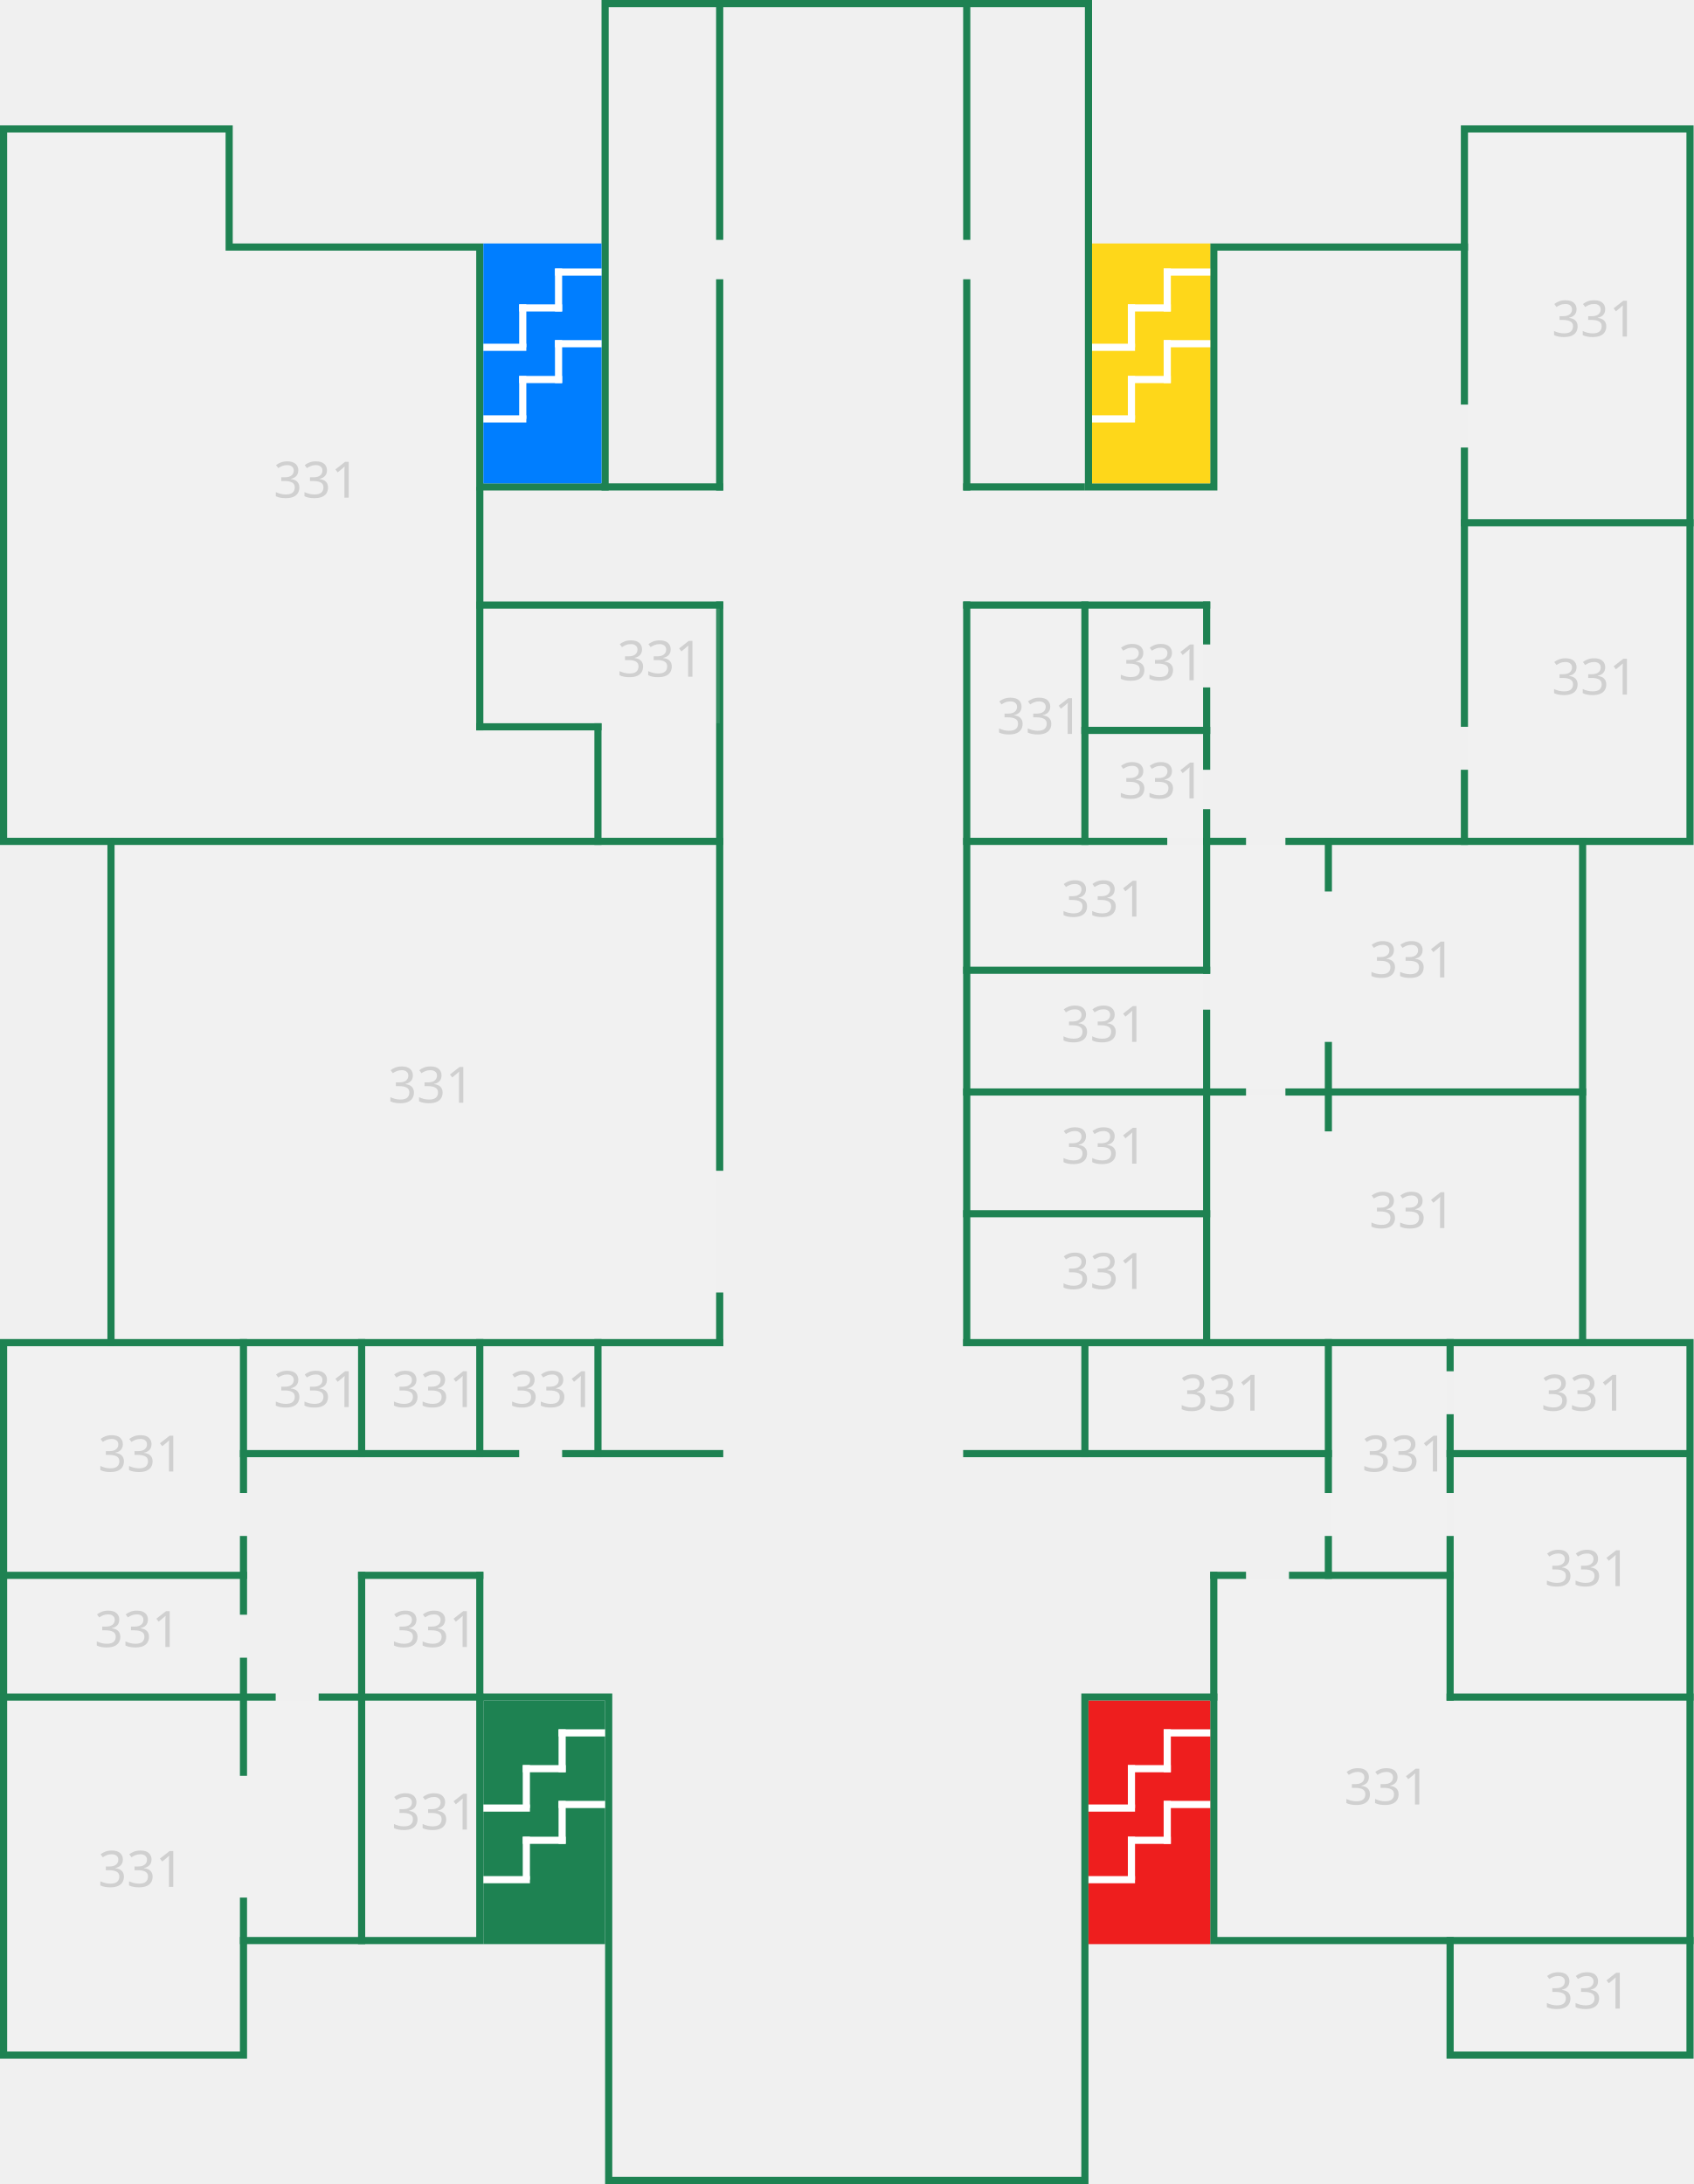
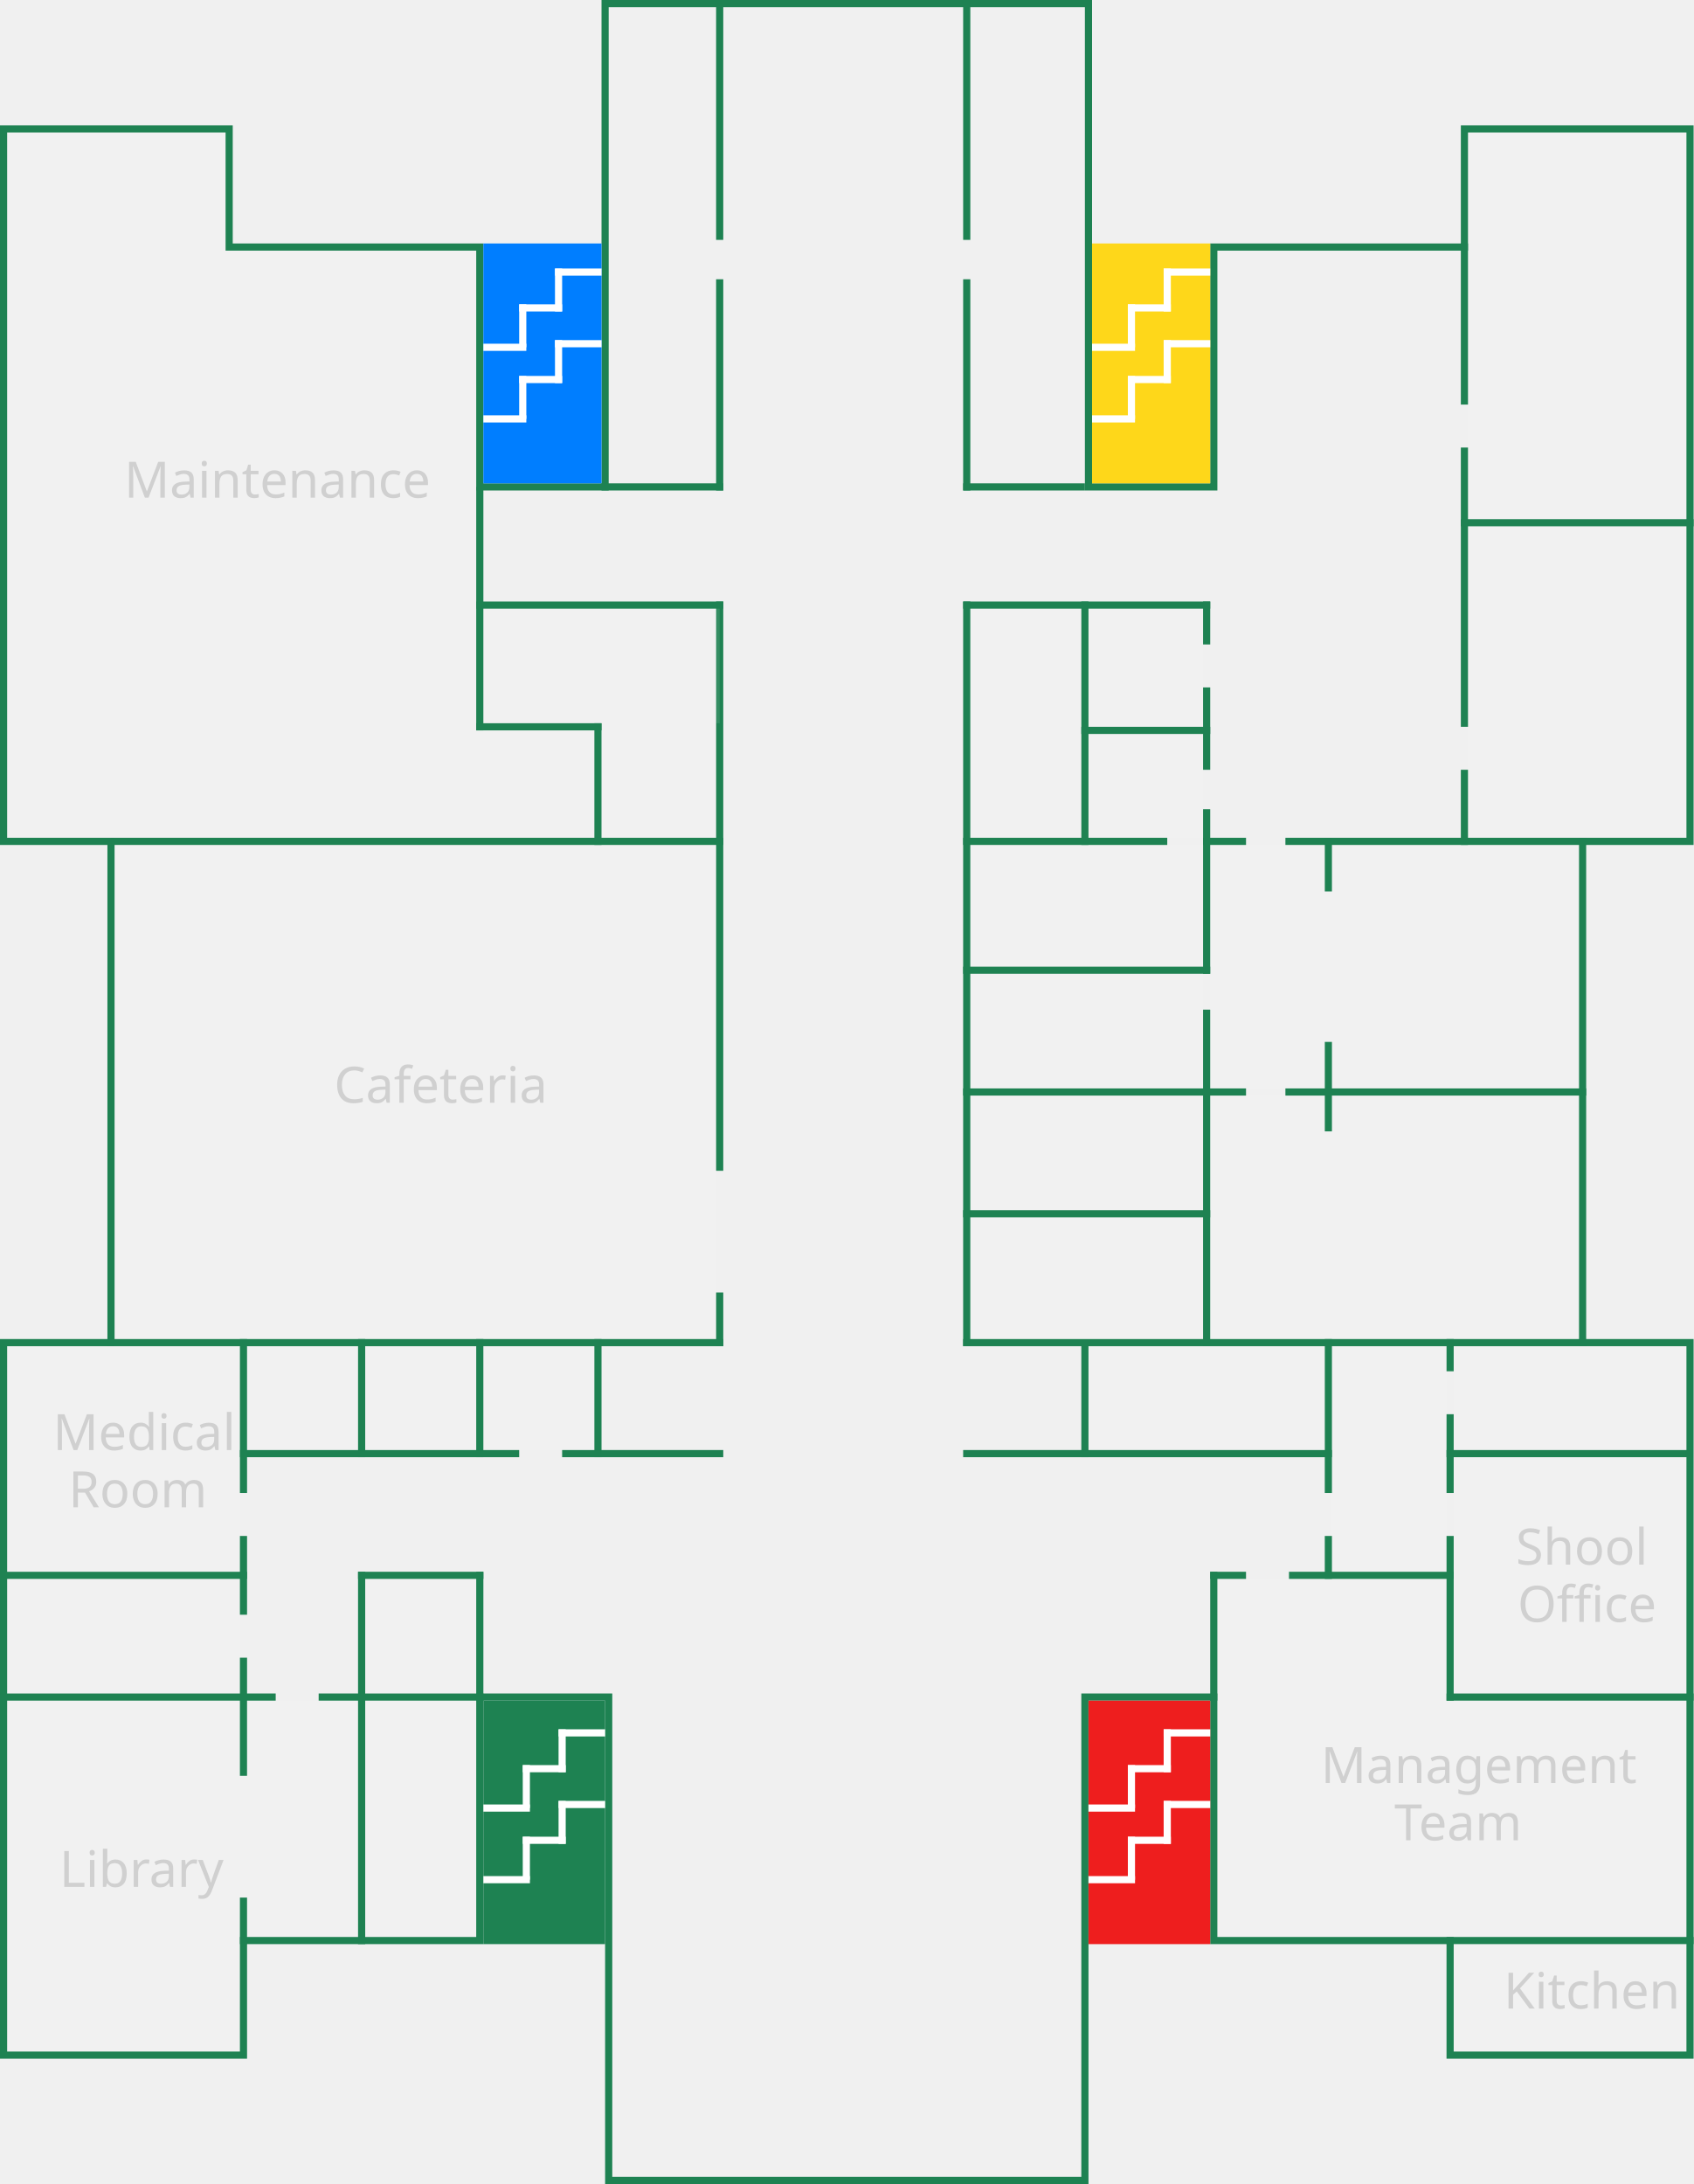
- <svg xmlns="http://www.w3.org/2000/svg" class="svgFloor" width="473px" height="610px" viewBox="0 0 473 610" version="1.1">
+ <svg xmlns="http://www.w3.org/2000/svg" width="473px" height="610px" viewBox="0 0 473 610" version="1.1">
  <g id="Page-1" stroke="none" stroke-width="1" fill="none" fill-rule="evenodd">
    <g id="1-floor" transform="translate(-460, -78)">
      <g id="1" transform="translate(461, 78.5)">
        <path d="M441,234.5 L441,374.5 L471,374.5 L471,573.5 L404,573.5 L404,541.5 L338,541.5 L338,473.5 L302,473.5 L302,608.5 L169,608.5 L169,473.5 L133,473.5 L133,541.5 L67,541.5 L67,573.5 L0,573.5 L0,374.5 L30,374.5 L30,234.5 L0,234.5 L0,35.5 L63,35.5 L63,68.5 L133,68.5 L133,135.5 L168,135.5 L168,0.5 L303,0.5 L303,135.5 L338,135.5 L338,68.5 L408,68.5 L408,35.5 L471,35.5 L471,234.5 L441,234.5 Z" id="Combined-Shape" stroke="#1E8252" stroke-width="2" />
        <g id="ledders" transform="translate(134, 67.5)">
          <g id="green-ledder" transform="translate(0, 407)">
            <rect id="Rectangle-Copy" fill="#1E8252" x="0" y="0" width="34" height="68" />
            <g id="Group" transform="translate(0.5, 8.5)" stroke="#FFFFFF" stroke-linecap="square" stroke-width="2">
              <path d="M21.5,0.5 L32.5,0.5" id="Line-2-Copy-36" />
              <path d="M11.5,10.5 L21.5,10.5" id="Line-2-Copy-36" />
              <path d="M0.5,21.5 L11.5,21.5" id="Line-2-Copy-38" />
              <path d="M16.5,5.5 L26.5,5.5" id="Line-2-Copy-36" transform="translate(21.5, 5.5) rotate(90) translate(-21.5, -5.5) " />
              <path d="M6.5,15.5 L16.5,15.5" id="Line-2-Copy-37" transform="translate(11.5, 15.5) rotate(90) translate(-11.5, -15.5) " />
              <path d="M21.5,20.5 L32.5,20.5" id="Line-2-Copy-36" />
              <path d="M11.5,30.5 L21.5,30.5" id="Line-2-Copy-36" />
              <path d="M0.5,41.5 L11.5,41.5" id="Line-2-Copy-38" />
              <path d="M16.5,25.5 L26.5,25.5" id="Line-2-Copy-36" transform="translate(21.5, 25.5) rotate(90) translate(-21.5, -25.5) " />
              <path d="M6.5,35.5 L16.5,35.5" id="Line-2-Copy-37" transform="translate(11.5, 35.5) rotate(90) translate(-11.5, -35.5) " />
            </g>
          </g>
          <g id="red-yellow" transform="translate(169, 407)">
            <rect id="Rectangle-Copy" fill="#EE1E1E" x="0" y="0" width="34" height="68" />
            <g id="Group" transform="translate(0.5, 8.5)" stroke="#FFFFFF" stroke-linecap="square" stroke-width="2">
              <path d="M21.5,0.5 L32.5,0.5" id="Line-2-Copy-36" />
              <path d="M11.5,10.5 L21.5,10.5" id="Line-2-Copy-36" />
              <path d="M0.5,21.5 L11.5,21.5" id="Line-2-Copy-38" />
              <path d="M16.5,5.5 L26.5,5.5" id="Line-2-Copy-36" transform="translate(21.5, 5.5) rotate(90) translate(-21.5, -5.5) " />
              <path d="M6.5,15.5 L16.5,15.5" id="Line-2-Copy-37" transform="translate(11.5, 15.5) rotate(90) translate(-11.5, -15.5) " />
              <path d="M21.5,20.5 L32.5,20.5" id="Line-2-Copy-36" />
              <path d="M11.5,30.5 L21.5,30.5" id="Line-2-Copy-36" />
              <path d="M0.5,41.5 L11.5,41.5" id="Line-2-Copy-38" />
              <path d="M16.5,25.5 L26.5,25.5" id="Line-2-Copy-36" transform="translate(21.5, 25.5) rotate(90) translate(-21.5, -25.5) " />
              <path d="M6.5,35.5 L16.5,35.5" id="Line-2-Copy-37" transform="translate(11.5, 35.5) rotate(90) translate(-11.5, -35.5) " />
            </g>
          </g>
          <g id="yellow-ledder" transform="translate(170, 0)">
            <rect id="Rectangle-Copy" fill="#FED71A" x="0" y="0" width="33" height="67" />
            <g id="Group" transform="translate(0.5, 7.5)" stroke="#FFFFFF" stroke-linecap="square" stroke-width="2">
              <path d="M20.5,0.5 L31.5,0.5" id="Line-2-Copy-36" />
              <path d="M10.5,10.5 L20.5,10.5" id="Line-2-Copy-36" />
              <path d="M0.5,21.5 L10.5,21.5" id="Line-2-Copy-38" />
              <path d="M15.5,5.5 L25.5,5.5" id="Line-2-Copy-36" transform="translate(20.5, 5.5) rotate(90) translate(-20.5, -5.5) " />
              <path d="M5.5,15.5 L15.5,15.5" id="Line-2-Copy-37" transform="translate(10.5, 15.5) rotate(90) translate(-10.5, -15.5) " />
              <path d="M20.5,20.5 L31.5,20.5" id="Line-2-Copy-36" />
              <path d="M10.5,30.5 L20.5,30.5" id="Line-2-Copy-36" />
              <path d="M0.5,41.5 L10.5,41.5" id="Line-2-Copy-38" />
              <path d="M15.5,25.5 L25.5,25.5" id="Line-2-Copy-36" transform="translate(20.5, 25.5) rotate(90) translate(-20.5, -25.5) " />
              <path d="M5.5,35.5 L15.5,35.5" id="Line-2-Copy-37" transform="translate(10.5, 35.5) rotate(90) translate(-10.5, -35.5) " />
            </g>
          </g>
          <g id="blue-ledder">
            <rect id="Rectangle-Copy" fill="#007EFF" x="0" y="0" width="33" height="67" />
            <g id="Group" transform="translate(0.5, 7.5)" stroke="#FFFFFF" stroke-linecap="square" stroke-width="2">
              <path d="M20.5,0.5 L31.5,0.5" id="Line-2-Copy-36" />
              <path d="M10.5,10.5 L20.5,10.5" id="Line-2-Copy-36" />
              <path d="M0.5,21.5 L10.5,21.5" id="Line-2-Copy-38" />
              <path d="M15.5,5.5 L25.5,5.5" id="Line-2-Copy-36" transform="translate(20.5, 5.5) rotate(90) translate(-20.5, -5.5) " />
              <path d="M5.5,15.5 L15.5,15.5" id="Line-2-Copy-37" transform="translate(10.5, 15.5) rotate(90) translate(-10.5, -15.5) " />
              <path d="M20.5,20.5 L31.5,20.5" id="Line-2-Copy-36" />
              <path d="M10.5,30.5 L20.5,30.5" id="Line-2-Copy-36" />
              <path d="M0.5,41.5 L10.5,41.5" id="Line-2-Copy-38" />
              <path d="M15.5,25.5 L25.5,25.5" id="Line-2-Copy-36" transform="translate(20.5, 25.5) rotate(90) translate(-20.5, -25.5) " />
              <path d="M5.5,35.5 L15.5,35.5" id="Line-2-Copy-37" transform="translate(10.5, 35.5) rotate(90) translate(-10.5, -35.5) " />
            </g>
          </g>
        </g>
        <g id="lines" stroke="#1E8252" stroke-linecap="square" stroke-width="2">
          <path d="M301,135.5 L269,135.5" id="Line" />
          <path d="M200,135.5 L168,135.5" id="Line-Copy" />
          <path d="M200,168.5 L133,168.5" id="Line-Copy-2" />
          <path d="M336,168.5 L269,168.5" id="Line-Copy-8" />
          <path d="M471,145.5 L408,145.5" id="Line-Copy-19" />
          <path d="M441,234.5 L359,234.5" id="Line-Copy-20" />
          <path d="M441,304.5 L359,304.5" id="Line-Copy-22" />
          <path d="M336,203.5 L302,203.5" id="Line-Copy-10" />
          <path d="M346,234.5 L336,234.5" id="Line-Copy-21" />
          <path d="M324,234.5 L269,234.5" id="Line-Copy-9" />
          <path d="M336,270.5 L269,270.5" id="Line-Copy-11" />
          <path d="M346,304.5 L269,304.5" id="Line-Copy-12" />
          <path d="M336,338.5 L269,338.5" id="Line-Copy-13" />
          <path d="M441,374.5 L269,374.5" id="Line-Copy-14" />
          <path d="M166,202.5 L133,202.5" id="Line-Copy-4" />
          <path d="M200,234.5 L31,234.5" id="Line-Copy-3" />
          <path d="M200,374.5 L30,374.5" id="Line-Copy-5" />
          <path d="M200,405.5 L157,405.5" id="Line-Copy-6" />
          <path d="M370,405.5 L269,405.5" id="Line-Copy-23" />
          <path d="M470,405.5 L404,405.5" id="Line-Copy-24" />
          <path d="M404,439.5 L360,439.5" id="Line-Copy-25" />
          <path d="M346,439.5 L338,439.5" id="Line-Copy-27" />
          <path d="M471,473.5 L404,473.5" id="Line-Copy-26" />
          <path d="M471,541.5 L404,541.5" id="Line-Copy-28" />
          <path d="M143,405.5 L67,405.5" id="Line-Copy-7" />
          <path d="M67,439.5 L0,439.5" id="Line-Copy-15" />
          <path d="M75,473.5 L0,473.5" id="Line-Copy-16" />
          <path d="M133,473.5 L89,473.5" id="Line-Copy-17" />
          <path d="M133,439.5 L100,439.5" id="Line-Copy-18" />
          <path d="M200,0.5 L200,65.5" id="Line-4" />
          <path d="M269,0.5 L269,65.5" id="Line-4-Copy" />
          <path d="M269,78.5 L269,135.5" id="Line-4-Copy-2" />
          <path d="M408,68.5 L408,111.5" id="Line-4-Copy-22" />
          <path d="M408,125.5 L408,201.5" id="Line-4-Copy-23" />
          <path d="M269,168.5 L269,374.5" id="Line-4-Copy-12" />
          <path d="M302,168.5 L302,234.5" id="Line-4-Copy-13" />
          <path d="M336,282.5 L336,374.5" id="Line-4-Copy-14" />
          <path d="M302,375.5 L302,405.5" id="Line-4-Copy-28" />
          <path d="M370,374.5 L370,415.5" id="Line-4-Copy-29" />
          <path d="M336,226.5 L336,270.5" id="Line-4-Copy-15" />
          <path d="M336,192.5 L336,213.5" id="Line-4-Copy-16" />
          <path d="M370,234.5 L370,247.5" id="Line-4-Copy-26" />
          <path d="M370,291.5 L370,314.5" id="Line-4-Copy-27" />
          <path d="M404,374.5 L404,381.5" id="Line-4-Copy-30" />
          <path d="M338,439.5 L338,473.5" id="Line-4-Copy-32" />
          <path d="M370,429.5 L370,439.5" id="Line-4-Copy-34" />
          <path d="M404,395.5 L404,415.5" id="Line-4-Copy-31" />
          <path d="M404,429.5 L404,473.5" id="Line-4-Copy-33" />
          <path d="M408,215.5 L408,234.5" id="Line-4-Copy-24" />
          <path d="M336,168.5 L336,178.5" id="Line-4-Copy-17" />
          <path d="M200,78.5 L200,135.5" id="Line-4-Copy-3" />
          <path d="M200,168.5 L200,325.5" id="Line-4-Copy-5" />
          <path d="M133,136.5 L133,202.5" id="Line-4-Copy-4" />
          <path d="M166,202.5 L166,234.5" id="Line-4-Copy-6" />
          <path d="M200,361.5 L200,374.5" id="Line-4-Copy-7" />
          <path d="M166,374.5 L166,405.5" id="Line-4-Copy-8" />
          <path d="M133,374.5 L133,405.5" id="Line-4-Copy-9" />
          <path d="M100,374.5 L100,405.5" id="Line-4-Copy-10" />
          <path d="M67,374.5 L67,415.5" id="Line-4-Copy-11" />
          <path d="M133,439.5 L133,473.5" id="Line-4-Copy-18" />
          <path d="M67,463.5 L67,494.5" id="Line-4-Copy-19" />
          <path d="M67,429.5 L67,449.5" id="Line-4-Copy-25" />
          <path d="M100,439.5 L100,541.5" id="Line-4-Copy-21" />
          <path d="M67,530.5 L67,541.5" id="Line-4-Copy-20" />
        </g>
        <g id="classes" transform="translate(1, 36.5)">
-           <g id="Group-2-Copy-18" transform="translate(0, 438)">
-             <path d="M65,98 L0,98 L0,0 L65,0 L65,21 L67,21 L67,0 L98,0 L98,66 L67,66 L67,55 L65,55 L65,98 Z" id="Combined-Shape" fill="#FFFFFF" opacity="0.1" />
-             <text id="331" font-family="AdventPro-Regular, Advent Pro" font-size="14" font-weight="normal" fill="#D0D0D0">
-               <tspan x="25.405" y="52">331</tspan>
-             </text>
-           </g>
-           <g id="Group-2-Copy-19" transform="translate(0, 339)">
-             <rect id="Rectangle" fill="#FFFFFF" opacity="0.1" x="0" y="0" width="65" height="63" />
-             <text id="331" font-family="AdventPro-Regular, Advent Pro" font-size="14" font-weight="normal" fill="#D0D0D0">
-               <tspan x="25.405" y="35">331</tspan>
-             </text>
-           </g>
-           <g id="Group-2-Copy-27" transform="translate(30, 199)">
-             <rect id="Rectangle" fill="#FFFFFF" opacity="0.1" x="0" y="0" width="168" height="138" />
-             <text id="331" font-family="AdventPro-Regular, Advent Pro" font-size="14" font-weight="normal" fill="#D0D0D0">
-               <tspan x="76.405" y="72">331</tspan>
-             </text>
-           </g>
-           <g id="Group-2-Copy-28">
-             <path d="M0,197 L0,0 L61,0 L61,33 L131,33 L131,167 L164,167 L164,197 L131,197 L0,197 Z" id="Combined-Shape" fill="#FFFFFF" opacity="0.1" />
-             <text id="331" font-family="AdventPro-Regular, Advent Pro" font-size="14" font-weight="normal" fill="#D0D0D0">
-               <tspan x="74.405" y="102">331</tspan>
-             </text>
-           </g>
-           <g id="Group-2-Copy-20" transform="translate(0, 404)">
-             <rect id="Rectangle" fill="#FFFFFF" opacity="0.1" x="0" y="0" width="65" height="32" />
-             <text id="331" font-family="AdventPro-Regular, Advent Pro" font-size="14" font-weight="normal" fill="#D0D0D0">
-               <tspan x="24.405" y="19">331</tspan>
-             </text>
-           </g>
-           <g id="Group-2-Copy-21" transform="translate(100, 404)">
-             <rect id="Rectangle" fill="#FFFFFF" opacity="0.1" x="0" y="0" width="31" height="32" />
-             <text id="331" font-family="AdventPro-Regular, Advent Pro" font-size="14" font-weight="normal" fill="#D0D0D0">
-               <tspan x="7.405" y="19">331</tspan>
-             </text>
-           </g>
-           <g id="Group-2-Copy-24" transform="translate(67, 339)">
-             <rect id="Rectangle" fill="#FFFFFF" opacity="0.1" x="0" y="0" width="31" height="29" />
-             <text id="331" font-family="AdventPro-Regular, Advent Pro" font-size="14" font-weight="normal" fill="#D0D0D0">
-               <tspan x="7.405" y="17">331</tspan>
-             </text>
-           </g>
-           <g id="Group-2-Copy-25" transform="translate(100, 339)">
-             <rect id="Rectangle" fill="#FFFFFF" opacity="0.1" x="0" y="0" width="31" height="29" />
-             <text id="331" font-family="AdventPro-Regular, Advent Pro" font-size="14" font-weight="normal" fill="#D0D0D0">
-               <tspan x="7.405" y="17">331</tspan>
-             </text>
-           </g>
-           <g id="Group-2-Copy-26" transform="translate(133, 339)">
-             <rect id="Rectangle" fill="#FFFFFF" opacity="0.1" x="0" y="0" width="31" height="29" />
-             <text id="331" font-family="AdventPro-Regular, Advent Pro" font-size="14" font-weight="normal" fill="#D0D0D0">
-               <tspan x="7.405" y="17">331</tspan>
-             </text>
-           </g>
-           <g id="Group-2-Copy-30" transform="translate(302, 339)">
-             <rect id="Rectangle" fill="#FFFFFF" opacity="0.1" x="0" y="0" width="66" height="29" />
-             <text id="331" font-family="AdventPro-Regular, Advent Pro" font-size="14" font-weight="normal" fill="#D0D0D0">
-               <tspan x="25.405" y="18">331</tspan>
-             </text>
-           </g>
-           <g id="Group-2-Copy-36" transform="translate(269, 303)">
-             <rect id="Rectangle" fill="#FFFFFF" opacity="0.1" x="0" y="0" width="65" height="34" />
-             <text id="331" font-family="AdventPro-Regular, Advent Pro" font-size="14" font-weight="normal" fill="#D0D0D0">
-               <tspan x="25.405" y="20">331</tspan>
-             </text>
-           </g>
-           <g id="Group-2-Copy-37" transform="translate(269, 269)">
-             <rect id="Rectangle" fill="#FFFFFF" opacity="0.1" x="0" y="0" width="65" height="32" />
-             <text id="331" font-family="AdventPro-Regular, Advent Pro" font-size="14" font-weight="normal" fill="#D0D0D0">
-               <tspan x="25.405" y="19">331</tspan>
-             </text>
-           </g>
-           <g id="Group-2-Copy-43" transform="translate(336, 269)">
-             <path d="M0,68 L0,0 L32,0 L32,10 L34,10 L34,0 L103,0 L103,68 L34,68 L0,68 Z" id="Combined-Shape" fill="#FFFFFF" opacity="0.1" />
-             <text id="331" font-family="AdventPro-Regular, Advent Pro" font-size="14" font-weight="normal" fill="#D0D0D0">
-               <tspan x="44.405" y="37">331</tspan>
-             </text>
-           </g>
-           <g id="Group-2-Copy-38" transform="translate(269, 235)">
-             <rect id="Rectangle" fill="#FFFFFF" opacity="0.1" x="0" y="0" width="65" height="32" />
-             <text id="331" font-family="AdventPro-Regular, Advent Pro" font-size="14" font-weight="normal" fill="#D0D0D0">
-               <tspan x="25.405" y="19">331</tspan>
-             </text>
-           </g>
-           <g id="Group-2-Copy-39" transform="translate(269, 199)">
-             <rect id="Rectangle" fill="#FFFFFF" opacity="0.1" x="0" y="0" width="65" height="34" />
-             <text id="331" font-family="AdventPro-Regular, Advent Pro" font-size="14" font-weight="normal" fill="#D0D0D0">
-               <tspan x="25.405" y="20">331</tspan>
-             </text>
-           </g>
-           <g id="Group-2-Copy-44" transform="translate(336, 199)">
-             <path d="M32,68 L0,68 L0,0 L32,0 L32,13 L34,13 L34,0 L103,0 L103,68 L34,68 L34,55 L32,55 L32,68 Z" id="Combined-Shape" fill="#FFFFFF" opacity="0.1" />
-             <text id="331" font-family="AdventPro-Regular, Advent Pro" font-size="14" font-weight="normal" fill="#D0D0D0">
-               <tspan x="44.405" y="37">331</tspan>
-             </text>
-           </g>
-           <g id="Group-2-Copy-40" transform="translate(269, 133)">
-             <rect id="Rectangle" fill="#FFFFFF" opacity="0.1" x="0" y="0" width="31" height="64" />
-             <text id="331" font-family="AdventPro-Regular, Advent Pro" font-size="14" font-weight="normal" fill="#D0D0D0">
-               <tspan x="7.405" y="35">331</tspan>
-             </text>
-           </g>
-           <g id="Group-2-Copy-41" transform="translate(302, 133)">
-             <rect id="Rectangle" fill="#FFFFFF" opacity="0.1" x="0" y="0" width="32" height="33" />
-             <text id="331" font-family="AdventPro-Regular, Advent Pro" font-size="14" font-weight="normal" fill="#D0D0D0">
-               <tspan x="8.405" y="20">331</tspan>
-             </text>
-           </g>
-           <g id="Group-2-Copy-45" transform="translate(408, 110)">
-             <rect id="Rectangle" fill="#FFFFFF" opacity="0.1" x="0" y="0" width="61" height="87" />
-             <text id="331" font-family="AdventPro-Regular, Advent Pro" font-size="14" font-weight="normal" fill="#D0D0D0">
-               <tspan x="23.405" y="47">331</tspan>
-             </text>
-           </g>
-           <g id="Group-2-Copy-46" transform="translate(408, 0)">
-             <rect id="Rectangle" fill="#FFFFFF" opacity="0.1" x="0" y="0" width="61" height="108" />
-             <text id="331" font-family="AdventPro-Regular, Advent Pro" font-size="14" font-weight="normal" fill="#D0D0D0">
-               <tspan x="23.405" y="57">331</tspan>
-             </text>
-           </g>
-           <g id="Group-2-Copy-42" transform="translate(302, 168)">
-             <rect id="Rectangle" fill="#FFFFFF" opacity="0.1" x="0" y="0" width="32" height="29" />
-             <text id="331" font-family="AdventPro-Regular, Advent Pro" font-size="14" font-weight="normal" fill="#D0D0D0">
-               <tspan x="8.405" y="18">331</tspan>
-             </text>
-           </g>
-           <g id="Group-2-Copy-31" transform="translate(404, 370)">
+           <g id="F128" transform="translate(404, 506)">
+             <rect id="128" fill="#FFFFFF" opacity="0.1" x="0" y="0" width="65" height="30" />
+             <text id="Kitchen" font-family="AdventPro-Regular, Advent Pro" font-size="14" font-weight="normal" fill="#D0D0D0">
+               <tspan x="13.967" y="18">Kitchen</tspan>
+             </text>
+           </g>
+           <g id="F127" transform="translate(338, 404)">
+             <path d="M0,100 L0,0 L64,0 L64,34 L131,34 L131,100 L64,100 L0,100 Z" id="127" fill="#FFFFFF" opacity="0.1" />
+             <text id="Management-Team" font-family="AdventPro-Regular, Advent Pro" font-size="14" font-weight="normal" fill="#D0D0D0">
+               <tspan x="28.896" y="57">Management</tspan>
+               <tspan x="49.427" y="73">Team</tspan>
+             </text>
+           </g>
+           <g id="F126" transform="translate(404, 370)">
            <rect id="Rectangle" fill="#FFFFFF" opacity="0.1" x="0" y="0" width="65" height="66" />
-             <text id="331" font-family="AdventPro-Regular, Advent Pro" font-size="14" font-weight="normal" fill="#D0D0D0">
-               <tspan x="25.405" y="36">331</tspan>
-             </text>
-           </g>
-           <g id="Group-2-Copy-35" transform="translate(404, 506)">
-             <rect id="Rectangle" fill="#FFFFFF" opacity="0.1" x="0" y="0" width="65" height="30" />
-             <text id="331" font-family="AdventPro-Regular, Advent Pro" font-size="14" font-weight="normal" fill="#D0D0D0">
-               <tspan x="25.405" y="18">331</tspan>
-             </text>
-           </g>
-           <g id="Group-2-Copy-34" transform="translate(338, 404)">
-             <path d="M0,100 L0,0 L64,0 L64,34 L131,34 L131,100 L64,100 L0,100 Z" id="Combined-Shape" fill="#FFFFFF" opacity="0.1" />
-             <text id="331" font-family="AdventPro-Regular, Advent Pro" font-size="14" font-weight="normal" fill="#D0D0D0">
-               <tspan x="35.405" y="63">331</tspan>
-             </text>
-           </g>
-           <g id="Group-2-Copy-33" transform="translate(404, 339)">
-             <rect id="Rectangle" fill="#FFFFFF" opacity="0.1" x="0" y="0" width="65" height="29" />
-             <text id="331" font-family="AdventPro-Regular, Advent Pro" font-size="14" font-weight="normal" fill="#D0D0D0">
-               <tspan x="24.405" y="18">331</tspan>
-             </text>
-           </g>
-           <g id="Group-2-Copy-32" transform="translate(370, 339)">
-             <rect id="Rectangle" fill="#FFFFFF" opacity="0.1" x="0" y="0" width="32" height="63" />
-             <text id="331" font-family="AdventPro-Regular, Advent Pro" font-size="14" font-weight="normal" fill="#D0D0D0">
-               <tspan x="8.405" y="35">331</tspan>
-             </text>
-           </g>
-           <g id="Group-2-Copy-29" transform="translate(133, 133)">
-             <path d="M0,32 L0,0 L66,0 L66,32 L65,32 L65,64 L33,64 L33,32 L0,32 Z" id="Combined-Shape" fill="#FFFFFF" opacity="0.1" />
-             <text id="331" font-family="AdventPro-Regular, Advent Pro" font-size="14" font-weight="normal" fill="#D0D0D0">
-               <tspan x="37.405" y="19">331</tspan>
-             </text>
-           </g>
-           <g id="Group-2-Copy-23" transform="translate(100, 438)">
-             <rect id="Rectangle" fill="#FFFFFF" opacity="0.1" x="0" y="0" width="31" height="66" />
-             <text id="331" font-family="AdventPro-Regular, Advent Pro" font-size="14" font-weight="normal" fill="#D0D0D0">
-               <tspan x="7.405" y="36">331</tspan>
-             </text>
+             <text id="126" font-family="AdventPro-Regular, Advent Pro" font-size="14" font-weight="normal" fill="#D0D0D0">
+               <tspan x="17.348" y="30">Shool</tspan>
+               <tspan x="17.831" y="46">Office</tspan>
+             </text>
+           </g>
+           <g id="F125" transform="translate(404, 339)" fill="#FFFFFF" opacity="0.1">
+             <rect id="125" x="0" y="0" width="65" height="29" />
+           </g>
+           <g id="F124" transform="translate(370, 339)" fill="#FFFFFF" opacity="0.1">
+             <rect id="124" x="0" y="0" width="32" height="63" />
+           </g>
+           <g id="F123" transform="translate(302, 339)" fill="#FFFFFF" opacity="0.1">
+             <rect id="123" x="0" y="0" width="66" height="29" />
+           </g>
+           <g id="F122" transform="translate(269, 303)" fill="#FFFFFF" opacity="0.1">
+             <rect id="122" x="0" y="0" width="65" height="34" />
+           </g>
+           <g id="F121" transform="translate(336, 269)" fill="#FFFFFF" opacity="0.1">
+             <path d="M0,68 L0,0 L32,0 L32,10 L34,10 L34,0 L103,0 L103,68 L34,68 L0,68 Z" id="121" />
+           </g>
+           <g id="F120" transform="translate(269, 269)" fill="#FFFFFF" opacity="0.1">
+             <rect id="120" x="0" y="0" width="65" height="32" />
+           </g>
+           <g id="F119" transform="translate(269, 235)" fill="#FFFFFF" opacity="0.1">
+             <rect id="119" x="0" y="0" width="65" height="32" />
+           </g>
+           <g id="F118" transform="translate(336, 199)" fill="#FFFFFF" opacity="0.1">
+             <path d="M32,68 L0,68 L0,0 L32,0 L32,13 L34,13 L34,0 L103,0 L103,68 L34,68 L34,55 L32,55 L32,68 Z" id="118" />
+           </g>
+           <g id="F117" transform="translate(269, 199)" fill="#FFFFFF" opacity="0.1">
+             <rect id="117" x="0" y="0" width="65" height="34" />
+           </g>
+           <g id="F116" transform="translate(302, 168)" fill="#FFFFFF" opacity="0.1">
+             <rect id="116" x="0" y="0" width="32" height="29" />
+           </g>
+           <g id="F115" transform="translate(302, 133)" fill="#FFFFFF" opacity="0.1">
+             <rect id="115" x="0" y="0" width="32" height="33" />
+           </g>
+           <g id="F114" transform="translate(269, 133)" fill="#FFFFFF" opacity="0.1">
+             <rect id="114" x="0" y="0" width="31" height="64" />
+           </g>
+           <g id="F113" transform="translate(408, 110)" fill="#FFFFFF" opacity="0.1">
+             <rect id="113" x="0" y="0" width="61" height="87" />
+           </g>
+           <g id="F112" transform="translate(408, 0)" fill="#FFFFFF" opacity="0.1">
+             <rect id="112" x="0" y="0" width="61" height="108" />
+           </g>
+           <g id="F111" transform="translate(133, 133)" fill="#FFFFFF" opacity="0.1">
+             <path d="M0,32 L0,0 L66,0 L66,32 L65,32 L65,64 L33,64 L33,32 L0,32 Z" id="111" />
+           </g>
+           <g id="F110">
+             <path d="M0,197 L0,0 L61,0 L61,33 L131,33 L131,167 L164,167 L164,197 L131,197 L0,197 Z" id="110" fill="#FFFFFF" opacity="0.1" />
+             <text id="Maintenance" font-family="AdventPro-Regular, Advent Pro" font-size="14" font-weight="normal" fill="#D0D0D0">
+               <tspan x="32.697" y="102">Maintenance</tspan>
+             </text>
+           </g>
+           <g id="F109" transform="translate(30, 199)">
+             <rect id="109" fill="#FFFFFF" opacity="0.1" x="0" y="0" width="168" height="138" />
+             <text id="Cafeteria" font-family="AdventPro-Regular, Advent Pro" font-size="14" font-weight="normal" fill="#D0D0D0">
+               <tspan x="61.299" y="72">Cafeteria</tspan>
+             </text>
+           </g>
+           <g id="F108" transform="translate(133, 339)" fill="#FFFFFF" opacity="0.1">
+             <rect id="108" x="0" y="0" width="31" height="29" />
+           </g>
+           <g id="F107" transform="translate(100, 339)" fill="#FFFFFF" opacity="0.1">
+             <rect id="107" x="0" y="0" width="31" height="29" />
+           </g>
+           <g id="F106" transform="translate(67, 339)" fill="#FFFFFF" opacity="0.1">
+             <rect id="106" x="0" y="0" width="31" height="29" />
+           </g>
+           <g id="F105" transform="translate(0, 339)">
+             <rect id="105" fill="#FFFFFF" opacity="0.1" x="0" y="0" width="65" height="63" />
+             <text id="Medical-Room" font-family="AdventPro-Regular, Advent Pro" font-size="14" font-weight="normal" fill="#D0D0D0">
+               <tspan x="12.784" y="29">Medical</tspan>
+               <tspan x="17.131" y="45">Room</tspan>
+             </text>
+           </g>
+           <g id="F104" transform="translate(0, 404)" fill="#FFFFFF" opacity="0.1">
+             <rect id="104" x="0" y="0" width="65" height="32" />
+           </g>
+           <g id="F103" transform="translate(0, 438)">
+             <path d="M65,98 L0,98 L0,0 L65,0 L65,21 L67,21 L67,0 L98,0 L98,66 L67,66 L67,55 L65,55 L65,98 Z" id="103" fill="#FFFFFF" opacity="0.1" />
+             <text id="Library" font-family="AdventPro-Regular, Advent Pro" font-size="14" font-weight="normal" fill="#D0D0D0">
+               <tspan x="14.597" y="52">Library</tspan>
+             </text>
+           </g>
+           <g id="F102" transform="translate(100, 404)" fill="#FFFFFF" opacity="0.1">
+             <rect id="102" x="0" y="0" width="31" height="32" />
+           </g>
+           <g id="F101" transform="translate(100, 438)" fill="#FFFFFF" opacity="0.1">
+             <rect id="101" x="0" y="0" width="31" height="66" />
          </g>
        </g>
      </g>
    </g>
  </g>
</svg>
